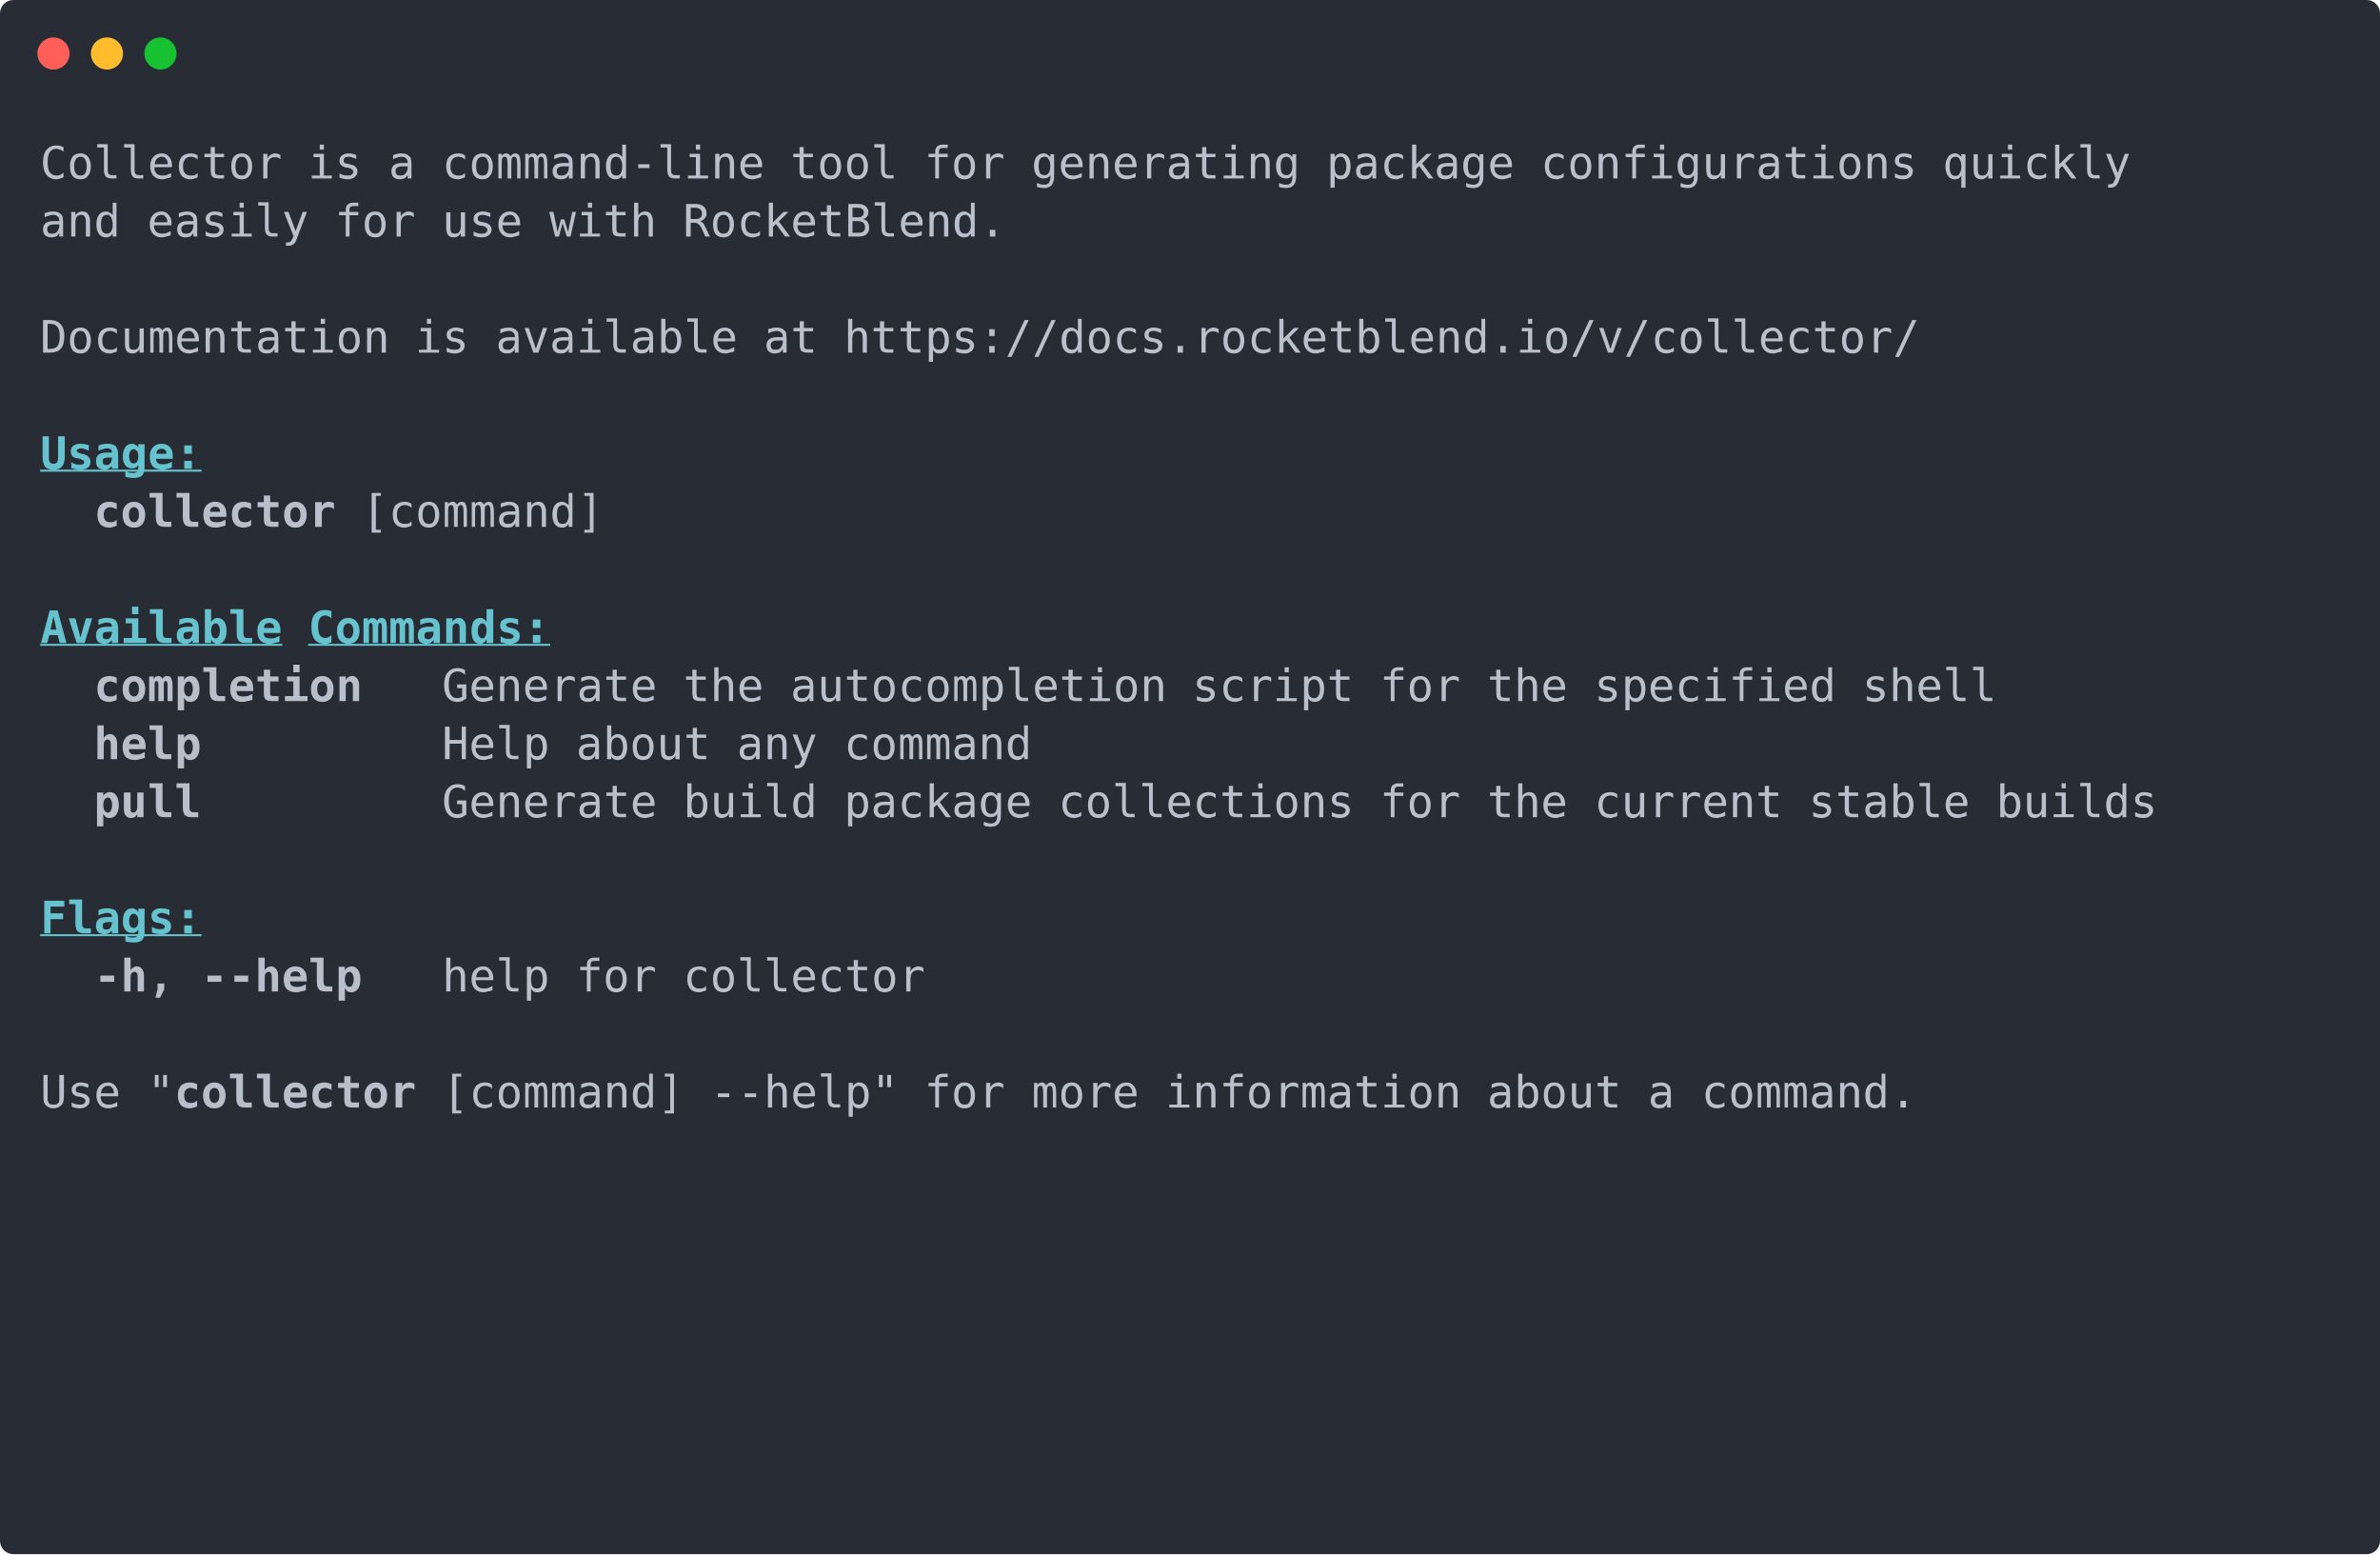
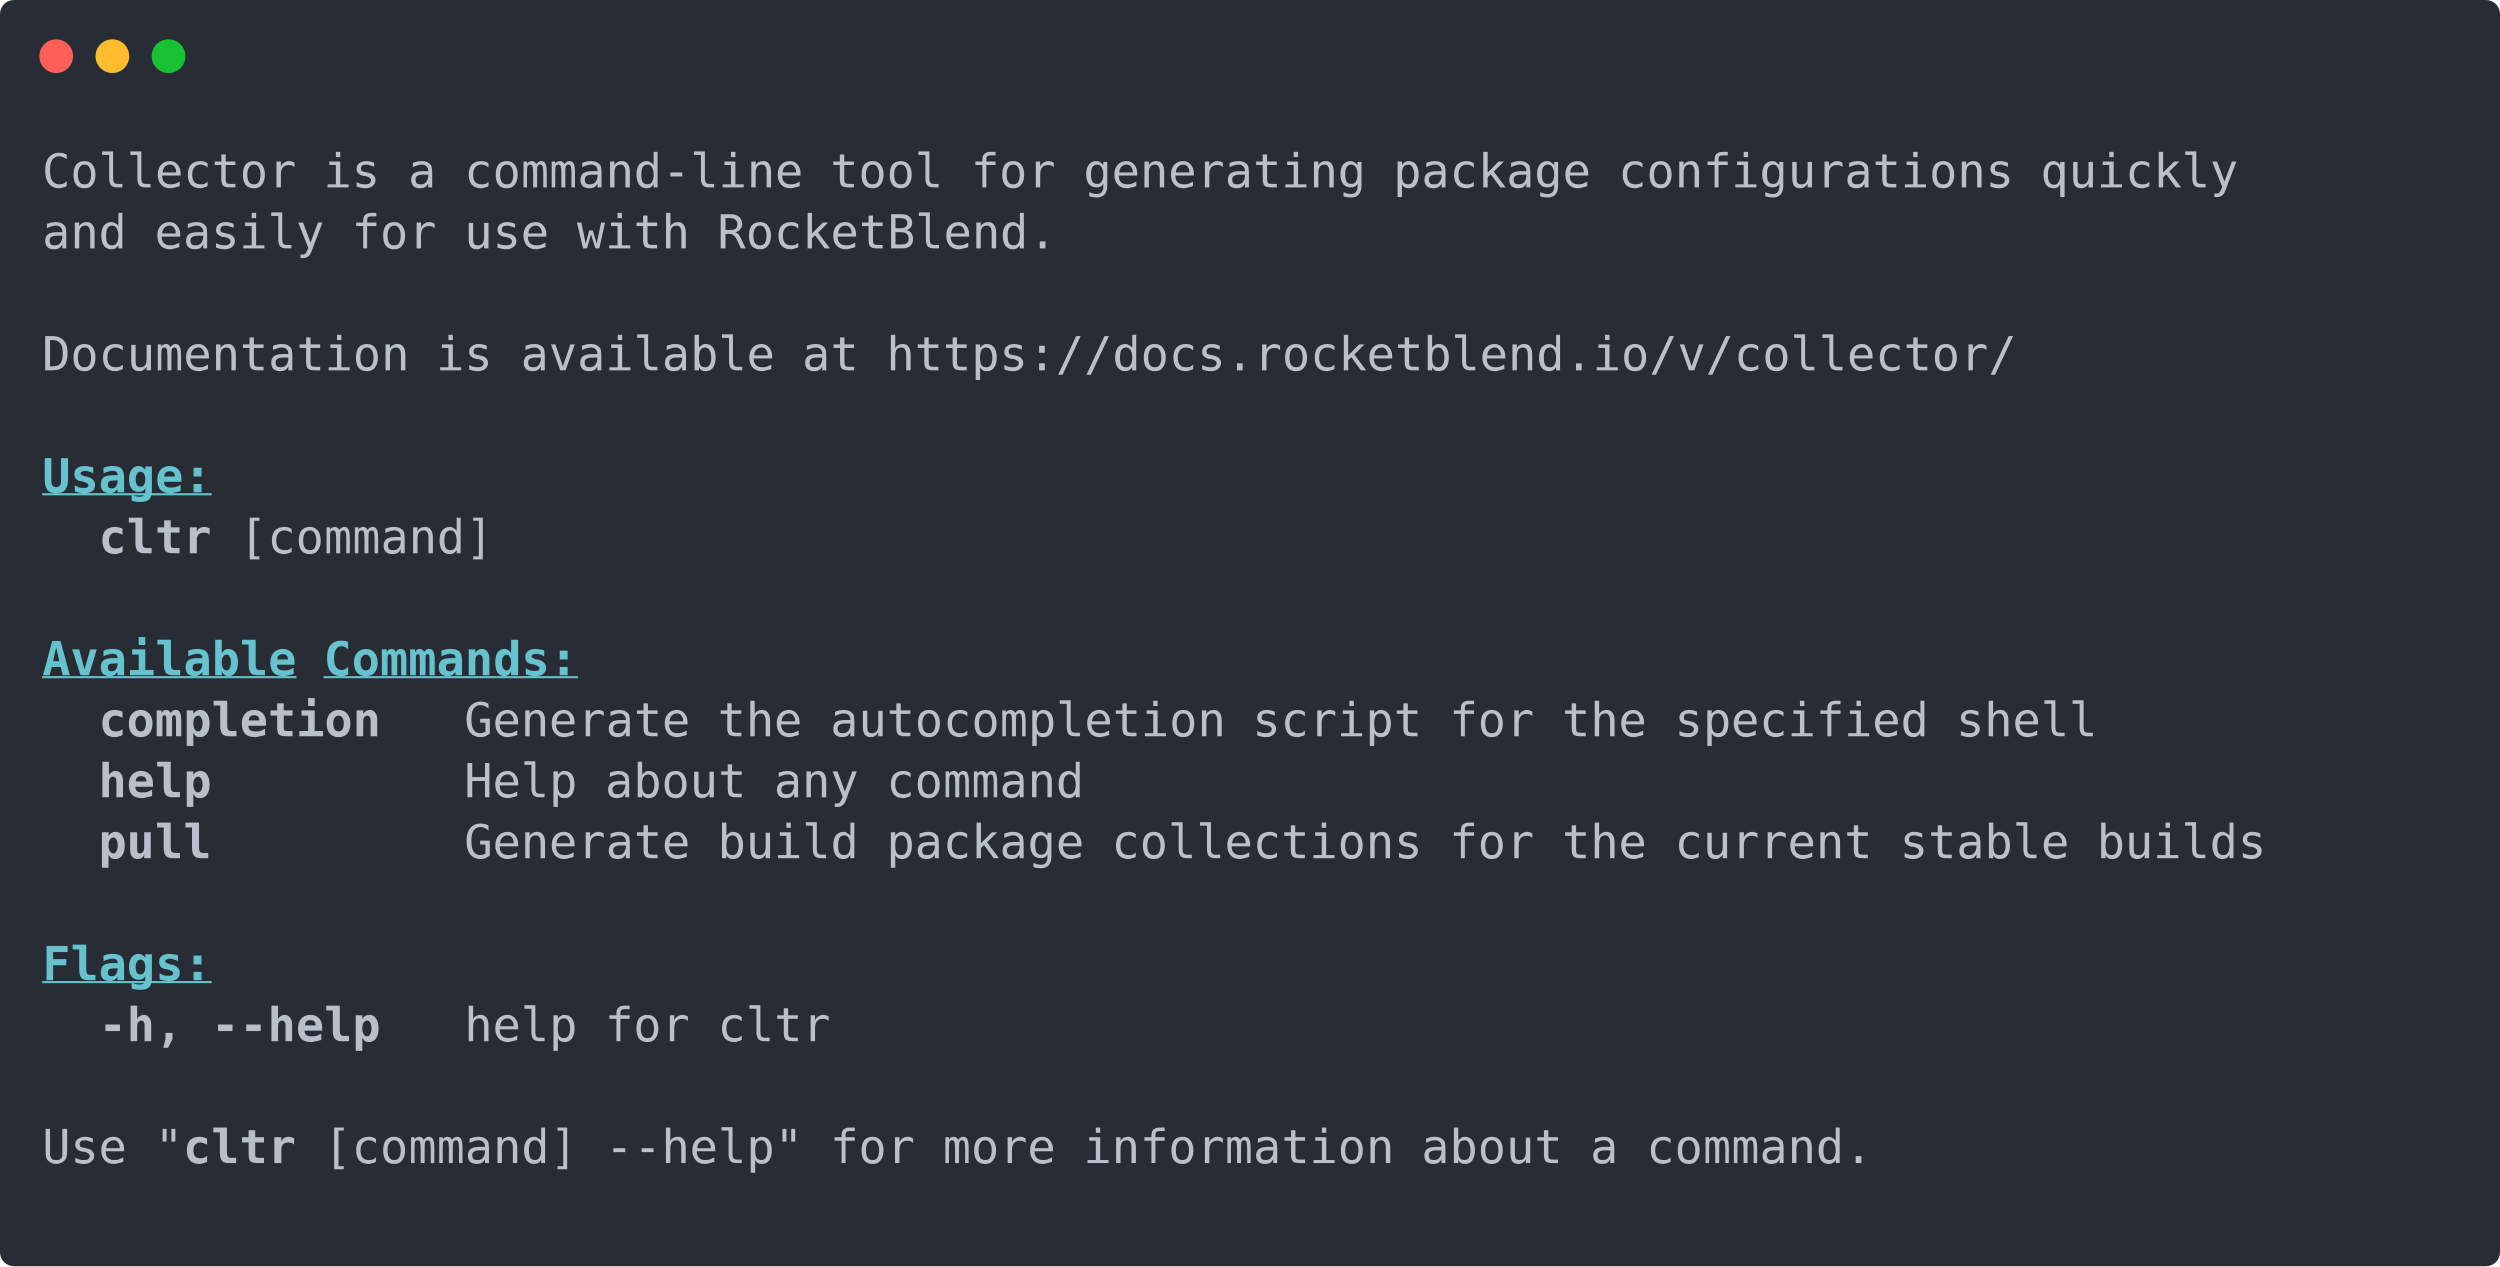
- <svg xmlns="http://www.w3.org/2000/svg" xmlns:xlink="http://www.w3.org/1999/xlink" width="890" height="581.04">
-   <rect width="890" height="581.04" rx="5" ry="5" class="a" />
+ <svg xmlns="http://www.w3.org/2000/svg" xmlns:xlink="http://www.w3.org/1999/xlink" width="890" height="450.78">
+   <rect width="890" height="450.78" rx="5" ry="5" class="a" />
  <svg y="0%" x="0%">
    <circle cx="20" cy="20" r="6" fill="#ff5f58" />
    <circle cx="40" cy="20" r="6" fill="#ffbd2e" />
    <circle cx="60" cy="20" r="6" fill="#18c132" />
  </svg>
-   <svg height="521.04" viewBox="0 0 85 52.104" width="850" x="15" y="50">
+   <svg height="390.78" viewBox="0 0 85 39.078" width="850" x="15" y="50">
    <style>.a{fill:#282d35}.g,.h,.i{white-space:pre}.g{fill:#b9c0cb}.h,.i{font-weight:700}.h{fill:#66c2cd;text-decoration:underline}.i{fill:#b9bfca}</style>
    <g font-family="Monaco,Consolas,Menlo,'Bitstream Vera Sans Mono','Powerline Symbols',monospace" font-size="1.67">
      <defs>
        <symbol id="a">
-           <path fill="transparent" d="M0 0h85v24H0z" />
+           <path fill="transparent" d="M0 0h85v19H0z" />
        </symbol>
      </defs>
-       <path class="a" d="M0 0h85v52.104H0z" />
+       <path class="a" d="M0 0h85v39.078H0z" />
      <svg width="85">
        <svg>
          <use xlink:href="#a" />
          <text y="1.67" class="g">Collector</text>
          <text x="10.02" y="1.67" class="g">is</text>
          <text x="13.026" y="1.67" class="g">a</text>
          <text x="15.03" y="1.67" class="g">command-line</text>
          <text x="28.056" y="1.67" class="g">tool</text>
          <text x="33.066" y="1.67" class="g">for</text>
          <text x="37.074" y="1.67" class="g">generating</text>
          <text x="48.096" y="1.67" class="g">package</text>
          <text x="56.112" y="1.67" class="g">configurations</text>
          <text x="71.142" y="1.67" class="g">quickly</text>
          <text y="3.841" class="g">and</text>
          <text x="4.008" y="3.841" class="g">easily</text>
          <text x="11.022" y="3.841" class="g">for</text>
          <text x="15.03" y="3.841" class="g">use</text>
          <text x="19.038" y="3.841" class="g">with</text>
          <text x="24.048" y="3.841" class="g">RocketBlend.</text>
          <text y="8.183" class="g">Documentation</text>
          <text x="14.028" y="8.183" class="g">is</text>
          <text x="17.034" y="8.183" class="g">available</text>
          <text x="27.054" y="8.183" class="g">at</text>
          <text x="30.06" y="8.183" class="g">https://docs.rocketblend.io/v/collector/</text>
          <text y="12.525" class="h">Usage:</text>
-           <text x="2.004" y="14.696" class="i">collector</text>
-           <text x="12.024" y="14.696" class="g">[command]</text>
+           <text x="2.004" y="14.696" class="i">cltr</text>
+           <text x="7.014" y="14.696" class="g">[command]</text>
          <text y="19.038" class="h">Available</text>
          <text x="10.02" y="19.038" class="h">Commands:</text>
          <text x="2.004" y="21.209" class="i">completion</text>
          <text x="15.03" y="21.209" class="g">Generate</text>
          <text x="24.048" y="21.209" class="g">the</text>
          <text x="28.056" y="21.209" class="g">autocompletion</text>
          <text x="43.086" y="21.209" class="g">script</text>
          <text x="50.1" y="21.209" class="g">for</text>
          <text x="54.108" y="21.209" class="g">the</text>
          <text x="58.116" y="21.209" class="g">specified</text>
          <text x="68.136" y="21.209" class="g">shell</text>
          <text x="2.004" y="23.38" class="i">help</text>
          <text x="15.03" y="23.38" class="g">Help</text>
          <text x="20.04" y="23.38" class="g">about</text>
          <text x="26.052" y="23.38" class="g">any</text>
          <text x="30.06" y="23.38" class="g">command</text>
          <text x="2.004" y="25.551" class="i">pull</text>
          <text x="15.03" y="25.551" class="g">Generate</text>
          <text x="24.048" y="25.551" class="g">build</text>
          <text x="30.06" y="25.551" class="g">package</text>
          <text x="38.076" y="25.551" class="g">collections</text>
          <text x="50.1" y="25.551" class="g">for</text>
          <text x="54.108" y="25.551" class="g">the</text>
          <text x="58.116" y="25.551" class="g">current</text>
          <text x="66.132" y="25.551" class="g">stable</text>
          <text x="73.146" y="25.551" class="g">builds</text>
          <text y="29.893" class="h">Flags:</text>
          <text x="2.004" y="32.064" class="i">-h,</text>
          <text x="6.012" y="32.064" class="i">--help</text>
          <text x="15.03" y="32.064" class="g">help</text>
          <text x="20.04" y="32.064" class="g">for</text>
-           <text x="24.048" y="32.064" class="g">collector</text>
+           <text x="24.048" y="32.064" class="g">cltr</text>
          <text y="36.406" class="g">Use</text>
          <text x="4.008" y="36.406" class="g">"</text>
-           <text x="5.01" y="36.406" class="i">collector</text>
-           <text x="15.03" y="36.406" class="g">[command]</text>
-           <text x="25.05" y="36.406" class="g">--help"</text>
-           <text x="33.066" y="36.406" class="g">for</text>
-           <text x="37.074" y="36.406" class="g">more</text>
-           <text x="42.084" y="36.406" class="g">information</text>
-           <text x="54.108" y="36.406" class="g">about</text>
-           <text x="60.12" y="36.406" class="g">a</text>
-           <text x="62.124" y="36.406" class="g">command.</text>
+           <text x="5.01" y="36.406" class="i">cltr</text>
+           <text x="10.02" y="36.406" class="g">[command]</text>
+           <text x="20.04" y="36.406" class="g">--help"</text>
+           <text x="28.056" y="36.406" class="g">for</text>
+           <text x="32.064" y="36.406" class="g">more</text>
+           <text x="37.074" y="36.406" class="g">information</text>
+           <text x="49.098" y="36.406" class="g">about</text>
+           <text x="55.11" y="36.406" class="g">a</text>
+           <text x="57.114" y="36.406" class="g">command.</text>
        </svg>
      </svg>
    </g>
  </svg>
</svg>
